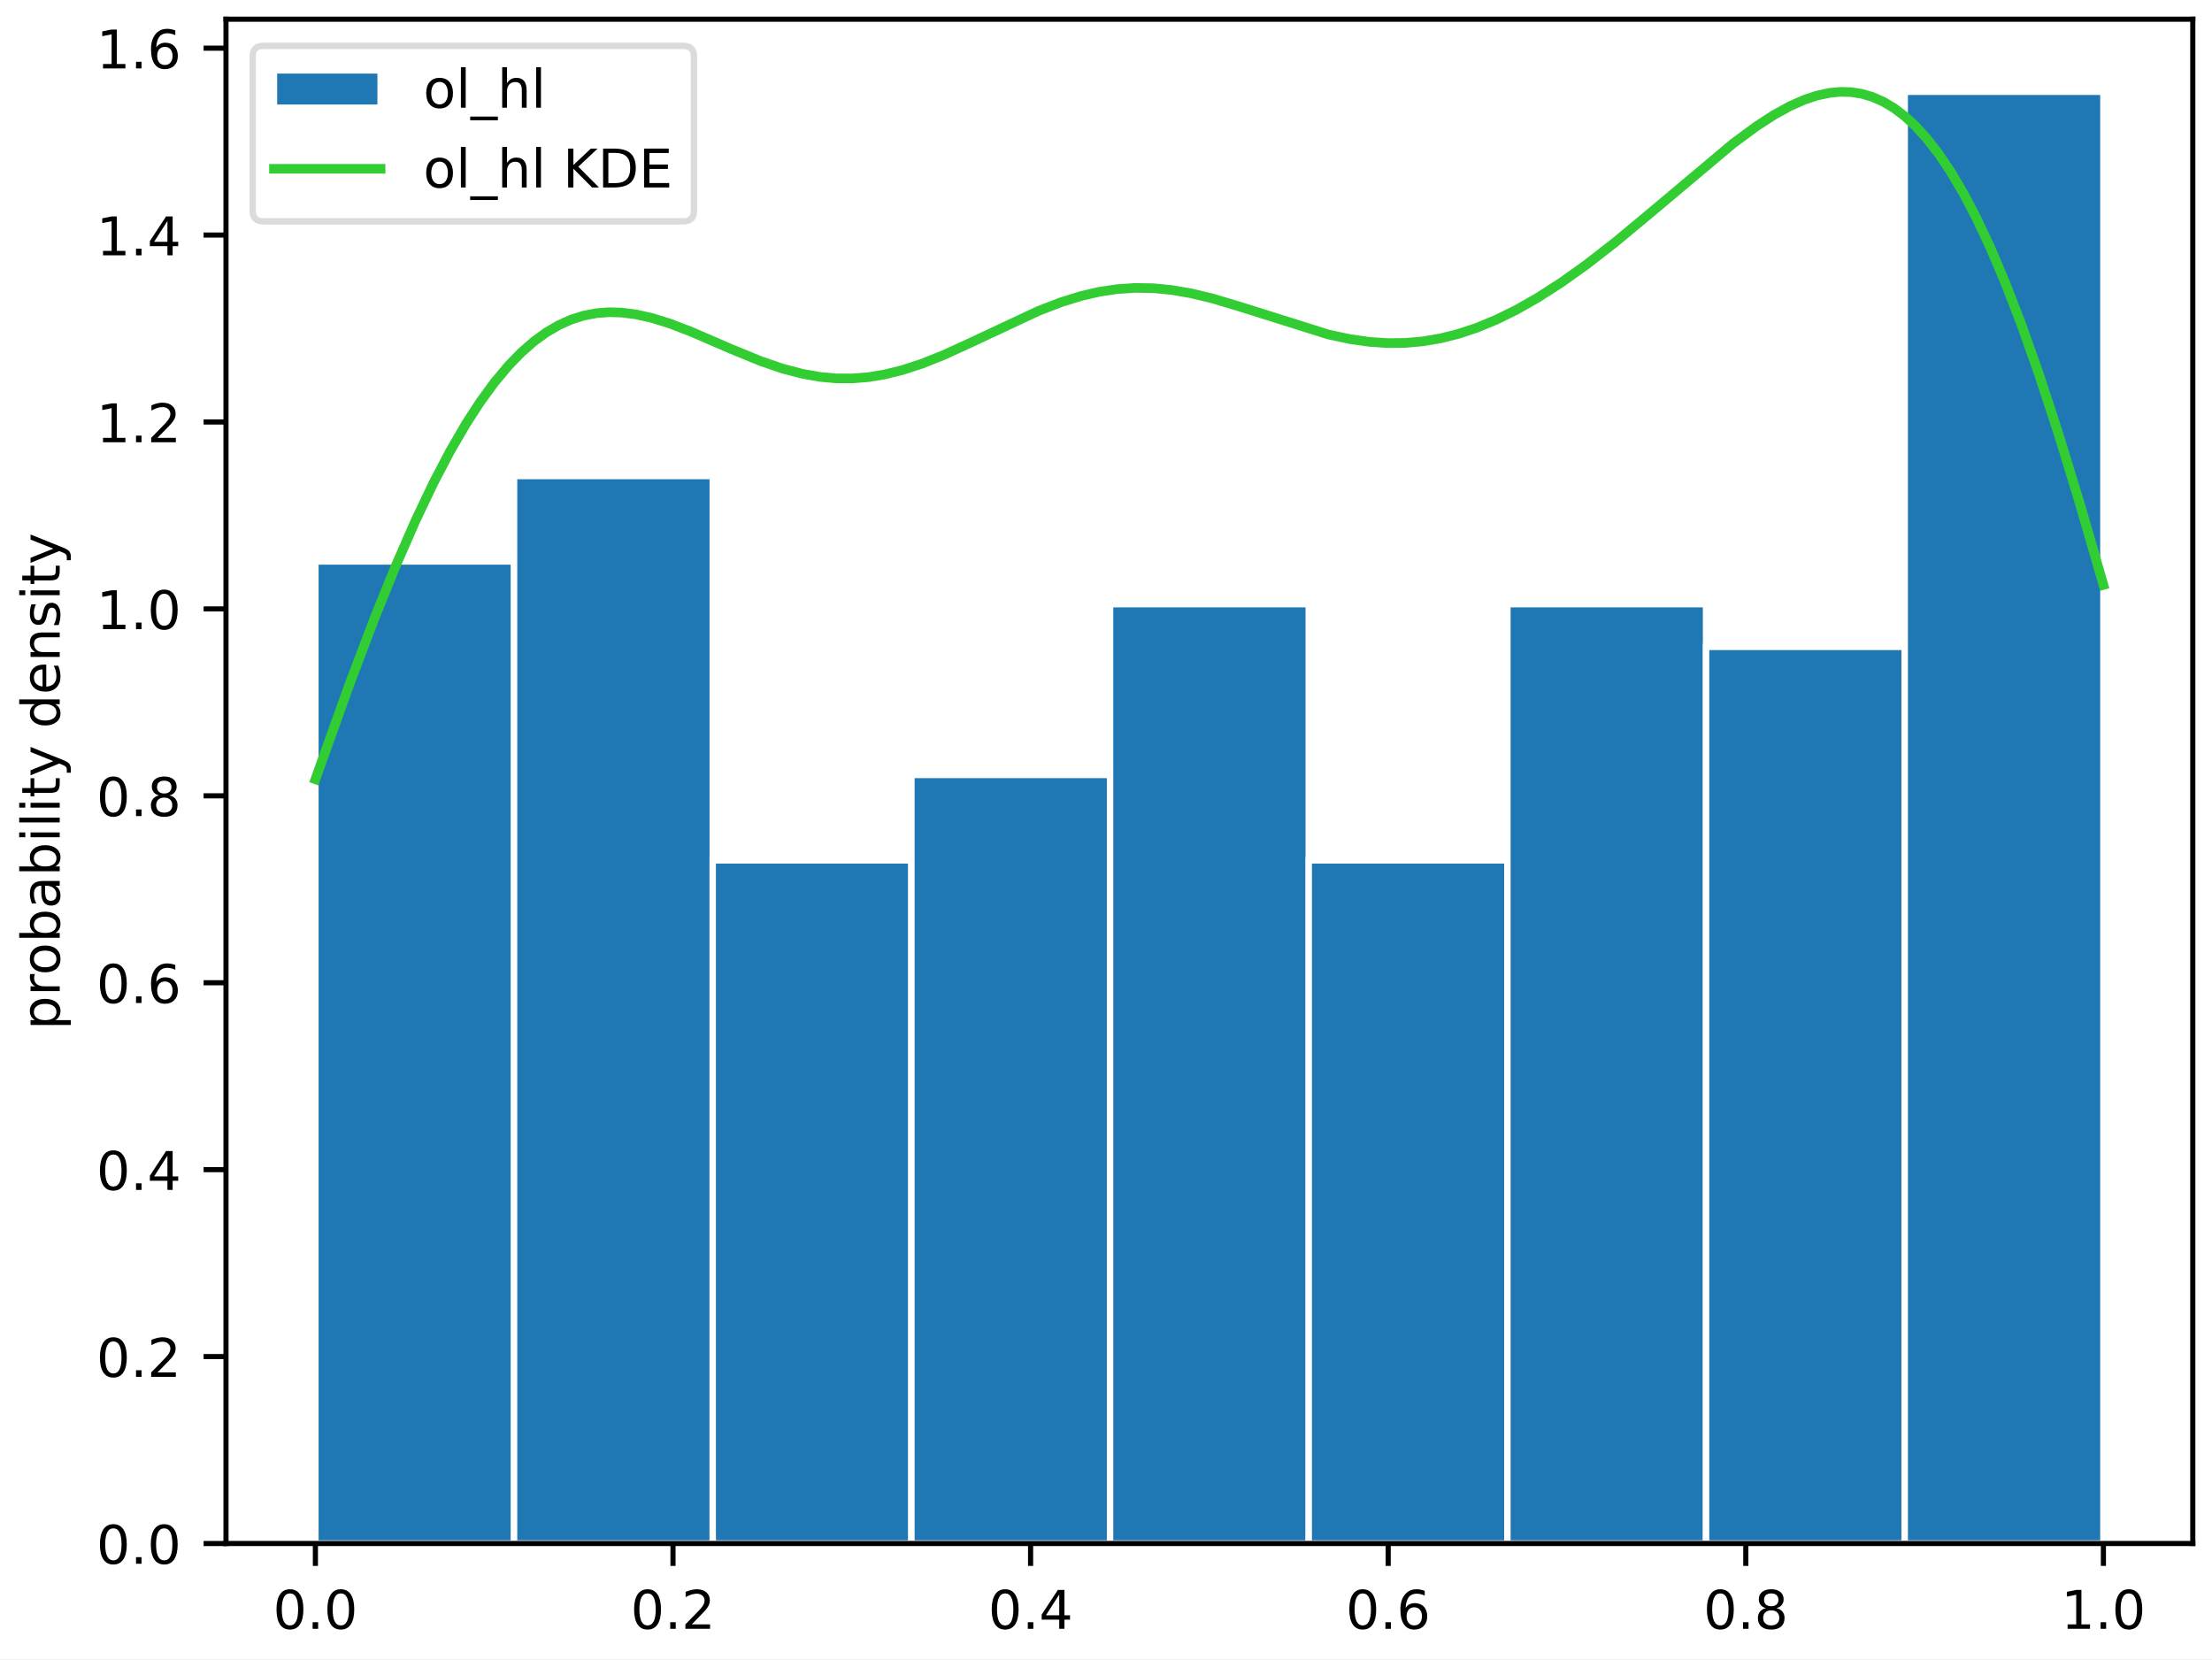
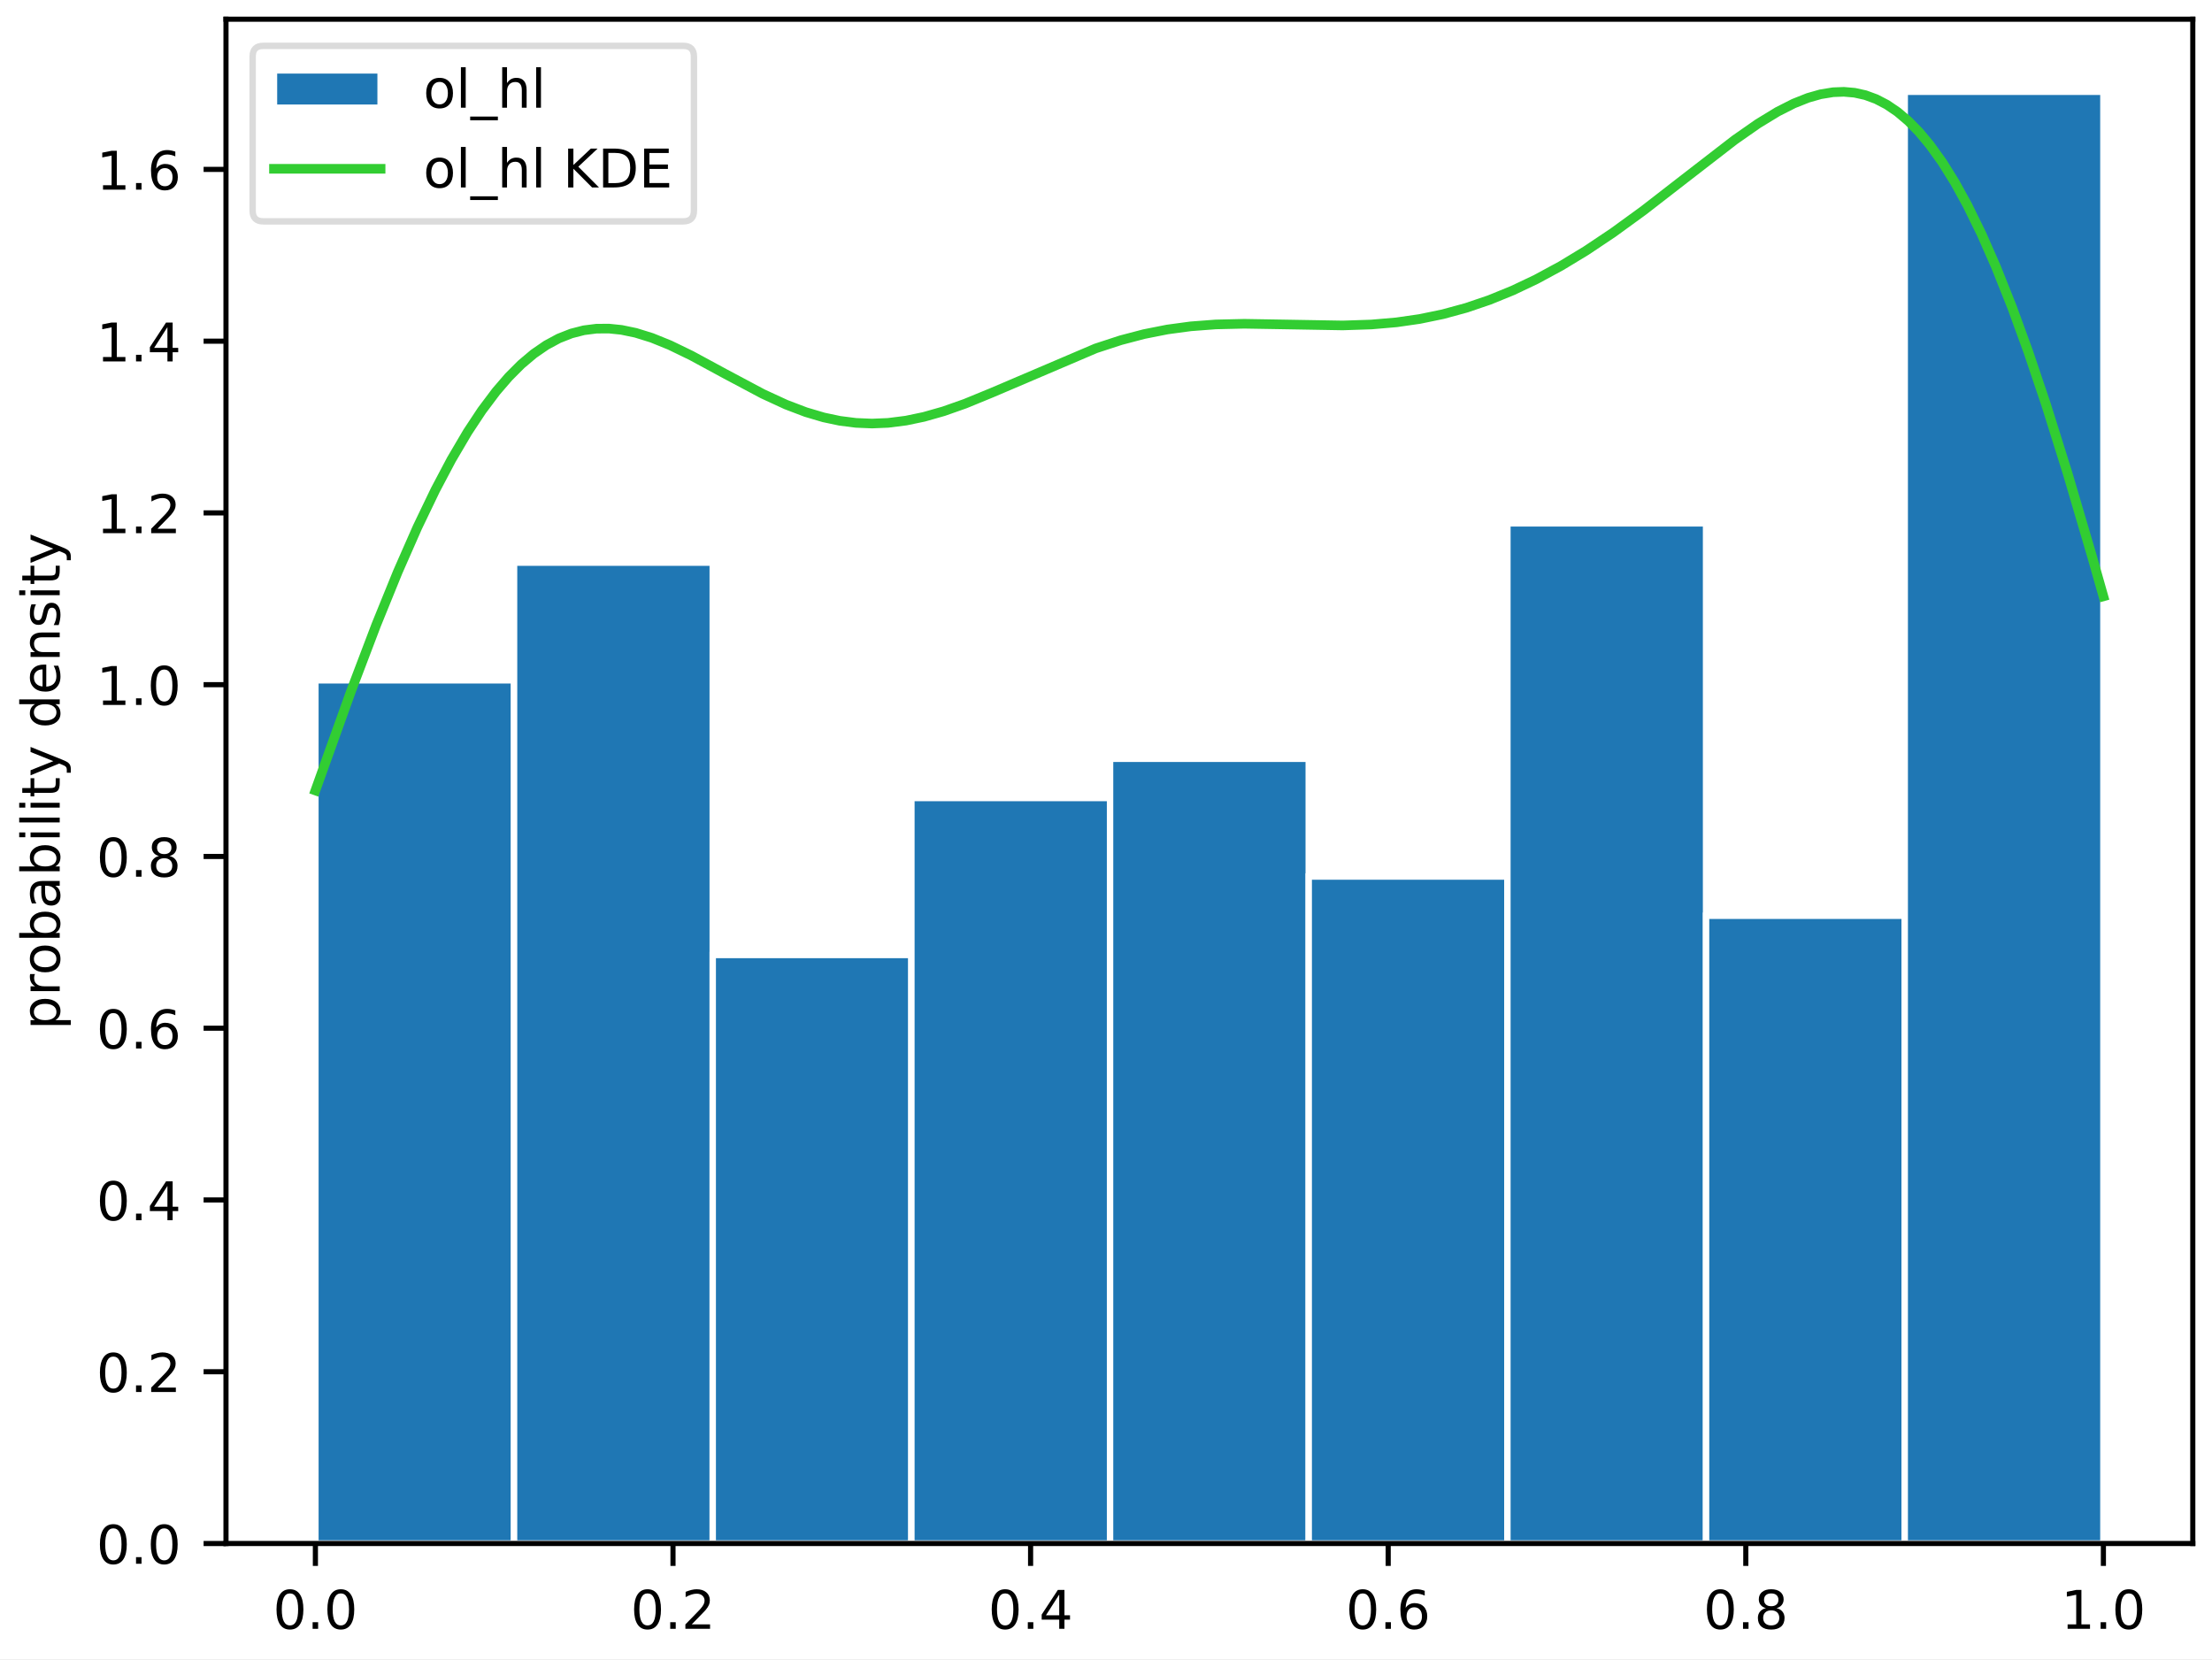
<svg xmlns="http://www.w3.org/2000/svg" xmlns:xlink="http://www.w3.org/1999/xlink" width="345.6pt" height="259.2pt" viewBox="0 0 345.6 259.2" version="1.1">
  <defs>
    <style type="text/css">*{stroke-linejoin: round; stroke-linecap: butt}</style>
  </defs>
  <g id="figure_1">
    <g id="patch_1">
      <path d="M 0 259.2  L 345.6 259.2  L 345.6 0  L 0 0  z " style="fill: #ffffff" />
    </g>
    <g id="axes_1">
      <g id="patch_2">
        <path d="M 35.309 241.138  L 342.6 241.138  L 342.6 3  L 35.309 3  z " style="fill: #ffffff" />
      </g>
      <g id="patch_3">
-         <path d="M 49.277 241.138  L 80.317 241.138  L 80.317 87.716  L 49.277 87.716  z " clip-path="url(#p525d670d21)" style="fill: #1f77b4; stroke: #ffffff; stroke-linejoin: miter" />
+         <path d="M 49.277 241.138  L 80.317 241.138  L 80.317 106.285  L 49.277 106.285  z " clip-path="url(#p7a771f03e6)" style="fill: #1f77b4; stroke: #ffffff; stroke-linejoin: miter" />
      </g>
      <g id="patch_4">
-         <path d="M 80.317 241.138  L 111.356 241.138  L 111.356 74.375  L 80.317 74.375  z " clip-path="url(#p525d670d21)" style="fill: #1f77b4; stroke: #ffffff; stroke-linejoin: miter" />
+         <path d="M 80.317 241.138  L 111.356 241.138  L 111.356 87.896  L 80.317 87.896  z " clip-path="url(#p7a771f03e6)" style="fill: #1f77b4; stroke: #ffffff; stroke-linejoin: miter" />
      </g>
      <g id="patch_5">
-         <path d="M 111.356 241.138  L 142.395 241.138  L 142.395 134.41  L 111.356 134.41  z " clip-path="url(#p525d670d21)" style="fill: #1f77b4; stroke: #ffffff; stroke-linejoin: miter" />
+         <path d="M 111.356 241.138  L 142.395 241.138  L 142.395 149.193  L 111.356 149.193  z " clip-path="url(#p7a771f03e6)" style="fill: #1f77b4; stroke: #ffffff; stroke-linejoin: miter" />
      </g>
      <g id="patch_6">
-         <path d="M 142.395 241.138  L 173.435 241.138  L 173.435 121.068  L 142.395 121.068  z " clip-path="url(#p525d670d21)" style="fill: #1f77b4; stroke: #ffffff; stroke-linejoin: miter" />
+         <path d="M 142.395 241.138  L 173.435 241.138  L 173.435 124.674  L 142.395 124.674  z " clip-path="url(#p7a771f03e6)" style="fill: #1f77b4; stroke: #ffffff; stroke-linejoin: miter" />
      </g>
      <g id="patch_7">
-         <path d="M 173.435 241.138  L 204.474 241.138  L 204.474 94.386  L 173.435 94.386  z " clip-path="url(#p525d670d21)" style="fill: #1f77b4; stroke: #ffffff; stroke-linejoin: miter" />
+         <path d="M 173.435 241.138  L 204.474 241.138  L 204.474 118.545  L 173.435 118.545  z " clip-path="url(#p7a771f03e6)" style="fill: #1f77b4; stroke: #ffffff; stroke-linejoin: miter" />
      </g>
      <g id="patch_8">
-         <path d="M 204.474 241.138  L 235.514 241.138  L 235.514 134.41  L 204.474 134.41  z " clip-path="url(#p525d670d21)" style="fill: #1f77b4; stroke: #ffffff; stroke-linejoin: miter" />
+         <path d="M 204.474 241.138  L 235.514 241.138  L 235.514 136.934  L 204.474 136.934  z " clip-path="url(#p7a771f03e6)" style="fill: #1f77b4; stroke: #ffffff; stroke-linejoin: miter" />
      </g>
      <g id="patch_9">
-         <path d="M 235.514 241.138  L 266.553 241.138  L 266.553 94.386  L 235.514 94.386  z " clip-path="url(#p525d670d21)" style="fill: #1f77b4; stroke: #ffffff; stroke-linejoin: miter" />
+         <path d="M 235.514 241.138  L 266.553 241.138  L 266.553 81.766  L 235.514 81.766  z " clip-path="url(#p7a771f03e6)" style="fill: #1f77b4; stroke: #ffffff; stroke-linejoin: miter" />
      </g>
      <g id="patch_10">
-         <path d="M 266.553 241.138  L 297.593 241.138  L 297.593 101.057  L 266.553 101.057  z " clip-path="url(#p525d670d21)" style="fill: #1f77b4; stroke: #ffffff; stroke-linejoin: miter" />
+         <path d="M 266.553 241.138  L 297.593 241.138  L 297.593 143.063  L 266.553 143.063  z " clip-path="url(#p7a771f03e6)" style="fill: #1f77b4; stroke: #ffffff; stroke-linejoin: miter" />
      </g>
      <g id="patch_11">
-         <path d="M 297.593 241.138  L 328.632 241.138  L 328.632 14.34  L 297.593 14.34  z " clip-path="url(#p525d670d21)" style="fill: #1f77b4; stroke: #ffffff; stroke-linejoin: miter" />
+         <path d="M 297.593 241.138  L 328.632 241.138  L 328.632 14.34  L 297.593 14.34  z " clip-path="url(#p7a771f03e6)" style="fill: #1f77b4; stroke: #ffffff; stroke-linejoin: miter" />
      </g>
      <g id="matplotlib.axis_1">
        <g id="xtick_1">
          <g id="line2d_1">
            <defs>
-               <path id="m1947ffc6d9" d="M 0 0  L 0 3.5  " style="stroke: #000000; stroke-width: 0.8" />
-             </defs>
-             <g>
-               <use xlink:href="#m1947ffc6d9" x="49.277" y="241.138" style="stroke: #000000; stroke-width: 0.8" />
+               <path id="mf8a4cd1755" d="M 0 0  L 0 3.5  " style="stroke: #000000; stroke-width: 0.8" />
+             </defs>
+             <g>
+               <use xlink:href="#mf8a4cd1755" x="49.277" y="241.138" style="stroke: #000000; stroke-width: 0.8" />
            </g>
          </g>
          <g id="text_1">
            <g transform="translate(42.65351 254.4674) scale(0.0833 -0.0833)">
              <defs>
                <path id="DejaVuSans-30" d="M 2034 4250  Q 1547 4250 1301 3770  Q 1056 3291 1056 2328  Q 1056 1369 1301 889  Q 1547 409 2034 409  Q 2525 409 2770 889  Q 3016 1369 3016 2328  Q 3016 3291 2770 3770  Q 2525 4250 2034 4250  z M 2034 4750  Q 2819 4750 3233 4129  Q 3647 3509 3647 2328  Q 3647 1150 3233 529  Q 2819 -91 2034 -91  Q 1250 -91 836 529  Q 422 1150 422 2328  Q 422 3509 836 4129  Q 1250 4750 2034 4750  z " transform="scale(0.015625)" />
                <path id="DejaVuSans-2e" d="M 684 794  L 1344 794  L 1344 0  L 684 0  L 684 794  z " transform="scale(0.015625)" />
              </defs>
              <use xlink:href="#DejaVuSans-30" />
              <use xlink:href="#DejaVuSans-2e" x="63.623" />
              <use xlink:href="#DejaVuSans-30" x="95.41" />
            </g>
          </g>
        </g>
        <g id="xtick_2">
          <g id="line2d_2">
            <g>
-               <use xlink:href="#m1947ffc6d9" x="105.148" y="241.138" style="stroke: #000000; stroke-width: 0.8" />
+               <use xlink:href="#mf8a4cd1755" x="105.148" y="241.138" style="stroke: #000000; stroke-width: 0.8" />
            </g>
          </g>
          <g id="text_2">
            <g transform="translate(98.52448 254.4674) scale(0.0833 -0.0833)">
              <defs>
                <path id="DejaVuSans-32" d="M 1228 531  L 3431 531  L 3431 0  L 469 0  L 469 531  Q 828 903 1448 1529  Q 2069 2156 2228 2338  Q 2531 2678 2651 2914  Q 2772 3150 2772 3378  Q 2772 3750 2511 3984  Q 2250 4219 1831 4219  Q 1534 4219 1204 4116  Q 875 4013 500 3803  L 500 4441  Q 881 4594 1212 4672  Q 1544 4750 1819 4750  Q 2544 4750 2975 4387  Q 3406 4025 3406 3419  Q 3406 3131 3298 2873  Q 3191 2616 2906 2266  Q 2828 2175 2409 1742  Q 1991 1309 1228 531  z " transform="scale(0.015625)" />
              </defs>
              <use xlink:href="#DejaVuSans-30" />
              <use xlink:href="#DejaVuSans-2e" x="63.623" />
              <use xlink:href="#DejaVuSans-32" x="95.41" />
            </g>
          </g>
        </g>
        <g id="xtick_3">
          <g id="line2d_3">
            <g>
-               <use xlink:href="#m1947ffc6d9" x="161.019" y="241.138" style="stroke: #000000; stroke-width: 0.8" />
+               <use xlink:href="#mf8a4cd1755" x="161.019" y="241.138" style="stroke: #000000; stroke-width: 0.8" />
            </g>
          </g>
          <g id="text_3">
            <g transform="translate(154.3955 254.4674) scale(0.0833 -0.0833)">
              <defs>
                <path id="DejaVuSans-34" d="M 2419 4116  L 825 1625  L 2419 1625  L 2419 4116  z M 2253 4666  L 3047 4666  L 3047 1625  L 3713 1625  L 3713 1100  L 3047 1100  L 3047 0  L 2419 0  L 2419 1100  L 313 1100  L 313 1709  L 2253 4666  z " transform="scale(0.015625)" />
              </defs>
              <use xlink:href="#DejaVuSans-30" />
              <use xlink:href="#DejaVuSans-2e" x="63.623" />
              <use xlink:href="#DejaVuSans-34" x="95.41" />
            </g>
          </g>
        </g>
        <g id="xtick_4">
          <g id="line2d_4">
            <g>
-               <use xlink:href="#m1947ffc6d9" x="216.89" y="241.138" style="stroke: #000000; stroke-width: 0.8" />
+               <use xlink:href="#mf8a4cd1755" x="216.89" y="241.138" style="stroke: #000000; stroke-width: 0.8" />
            </g>
          </g>
          <g id="text_4">
            <g transform="translate(210.2664 254.4674) scale(0.0833 -0.0833)">
              <defs>
                <path id="DejaVuSans-36" d="M 2113 2584  Q 1688 2584 1439 2293  Q 1191 2003 1191 1497  Q 1191 994 1439 701  Q 1688 409 2113 409  Q 2538 409 2786 701  Q 3034 994 3034 1497  Q 3034 2003 2786 2293  Q 2538 2584 2113 2584  z M 3366 4563  L 3366 3988  Q 3128 4100 2886 4159  Q 2644 4219 2406 4219  Q 1781 4219 1451 3797  Q 1122 3375 1075 2522  Q 1259 2794 1537 2939  Q 1816 3084 2150 3084  Q 2853 3084 3261 2657  Q 3669 2231 3669 1497  Q 3669 778 3244 343  Q 2819 -91 2113 -91  Q 1303 -91 875 529  Q 447 1150 447 2328  Q 447 3434 972 4092  Q 1497 4750 2381 4750  Q 2619 4750 2861 4703  Q 3103 4656 3366 4563  z " transform="scale(0.015625)" />
              </defs>
              <use xlink:href="#DejaVuSans-30" />
              <use xlink:href="#DejaVuSans-2e" x="63.623" />
              <use xlink:href="#DejaVuSans-36" x="95.41" />
            </g>
          </g>
        </g>
        <g id="xtick_5">
          <g id="line2d_5">
            <g>
-               <use xlink:href="#m1947ffc6d9" x="272.761" y="241.138" style="stroke: #000000; stroke-width: 0.8" />
+               <use xlink:href="#mf8a4cd1755" x="272.761" y="241.138" style="stroke: #000000; stroke-width: 0.8" />
            </g>
          </g>
          <g id="text_5">
            <g transform="translate(266.1374 254.4674) scale(0.0833 -0.0833)">
              <defs>
                <path id="DejaVuSans-38" d="M 2034 2216  Q 1584 2216 1326 1975  Q 1069 1734 1069 1313  Q 1069 891 1326 650  Q 1584 409 2034 409  Q 2484 409 2743 651  Q 3003 894 3003 1313  Q 3003 1734 2745 1975  Q 2488 2216 2034 2216  z M 1403 2484  Q 997 2584 770 2862  Q 544 3141 544 3541  Q 544 4100 942 4425  Q 1341 4750 2034 4750  Q 2731 4750 3128 4425  Q 3525 4100 3525 3541  Q 3525 3141 3298 2862  Q 3072 2584 2669 2484  Q 3125 2378 3379 2068  Q 3634 1759 3634 1313  Q 3634 634 3220 271  Q 2806 -91 2034 -91  Q 1263 -91 848 271  Q 434 634 434 1313  Q 434 1759 690 2068  Q 947 2378 1403 2484  z M 1172 3481  Q 1172 3119 1398 2916  Q 1625 2713 2034 2713  Q 2441 2713 2670 2916  Q 2900 3119 2900 3481  Q 2900 3844 2670 4047  Q 2441 4250 2034 4250  Q 1625 4250 1398 4047  Q 1172 3844 1172 3481  z " transform="scale(0.015625)" />
              </defs>
              <use xlink:href="#DejaVuSans-30" />
              <use xlink:href="#DejaVuSans-2e" x="63.623" />
              <use xlink:href="#DejaVuSans-38" x="95.41" />
            </g>
          </g>
        </g>
        <g id="xtick_6">
          <g id="line2d_6">
            <g>
-               <use xlink:href="#m1947ffc6d9" x="328.632" y="241.138" style="stroke: #000000; stroke-width: 0.8" />
+               <use xlink:href="#mf8a4cd1755" x="328.632" y="241.138" style="stroke: #000000; stroke-width: 0.8" />
            </g>
          </g>
          <g id="text_6">
            <g transform="translate(322.0084 254.4674) scale(0.0833 -0.0833)">
              <defs>
                <path id="DejaVuSans-31" d="M 794 531  L 1825 531  L 1825 4091  L 703 3866  L 703 4441  L 1819 4666  L 2450 4666  L 2450 531  L 3481 531  L 3481 0  L 794 0  L 794 531  z " transform="scale(0.015625)" />
              </defs>
              <use xlink:href="#DejaVuSans-31" />
              <use xlink:href="#DejaVuSans-2e" x="63.623" />
              <use xlink:href="#DejaVuSans-30" x="95.41" />
            </g>
          </g>
        </g>
      </g>
      <g id="matplotlib.axis_2">
        <g id="ytick_1">
          <g id="line2d_7">
            <defs>
-               <path id="m823da0d5dc" d="M 0 0  L -3.5 0  " style="stroke: #000000; stroke-width: 0.8" />
-             </defs>
-             <g>
-               <use xlink:href="#m823da0d5dc" x="35.309" y="241.138" style="stroke: #000000; stroke-width: 0.8" />
+               <path id="ma702f4be5a" d="M 0 0  L -3.5 0  " style="stroke: #000000; stroke-width: 0.8" />
+             </defs>
+             <g>
+               <use xlink:href="#ma702f4be5a" x="35.309" y="241.138" style="stroke: #000000; stroke-width: 0.8" />
            </g>
          </g>
          <g id="text_7">
            <g transform="translate(15.06212 244.3026) scale(0.0833 -0.0833)">
              <use xlink:href="#DejaVuSans-30" />
              <use xlink:href="#DejaVuSans-2e" x="63.623" />
              <use xlink:href="#DejaVuSans-30" x="95.41" />
            </g>
          </g>
        </g>
        <g id="ytick_2">
          <g id="line2d_8">
            <g>
-               <use xlink:href="#m823da0d5dc" x="35.309" y="211.936" style="stroke: #000000; stroke-width: 0.8" />
+               <use xlink:href="#ma702f4be5a" x="35.309" y="214.304" style="stroke: #000000; stroke-width: 0.8" />
            </g>
          </g>
          <g id="text_8">
-             <g transform="translate(15.06212 215.1006) scale(0.0833 -0.0833)">
+             <g transform="translate(15.06212 217.4683) scale(0.0833 -0.0833)">
              <use xlink:href="#DejaVuSans-30" />
              <use xlink:href="#DejaVuSans-2e" x="63.623" />
              <use xlink:href="#DejaVuSans-32" x="95.41" />
            </g>
          </g>
        </g>
        <g id="ytick_3">
          <g id="line2d_9">
            <g>
-               <use xlink:href="#m823da0d5dc" x="35.309" y="182.734" style="stroke: #000000; stroke-width: 0.8" />
+               <use xlink:href="#ma702f4be5a" x="35.309" y="187.469" style="stroke: #000000; stroke-width: 0.8" />
            </g>
          </g>
          <g id="text_9">
-             <g transform="translate(15.06212 185.8985) scale(0.0833 -0.0833)">
+             <g transform="translate(15.06212 190.634) scale(0.0833 -0.0833)">
              <use xlink:href="#DejaVuSans-30" />
              <use xlink:href="#DejaVuSans-2e" x="63.623" />
              <use xlink:href="#DejaVuSans-34" x="95.41" />
            </g>
          </g>
        </g>
        <g id="ytick_4">
          <g id="line2d_10">
            <g>
-               <use xlink:href="#m823da0d5dc" x="35.309" y="153.532" style="stroke: #000000; stroke-width: 0.8" />
+               <use xlink:href="#ma702f4be5a" x="35.309" y="160.635" style="stroke: #000000; stroke-width: 0.8" />
            </g>
          </g>
          <g id="text_10">
-             <g transform="translate(15.06212 156.6964) scale(0.0833 -0.0833)">
+             <g transform="translate(15.06212 163.7996) scale(0.0833 -0.0833)">
              <use xlink:href="#DejaVuSans-30" />
              <use xlink:href="#DejaVuSans-2e" x="63.623" />
              <use xlink:href="#DejaVuSans-36" x="95.41" />
            </g>
          </g>
        </g>
        <g id="ytick_5">
          <g id="line2d_11">
            <g>
-               <use xlink:href="#m823da0d5dc" x="35.309" y="124.33" style="stroke: #000000; stroke-width: 0.8" />
+               <use xlink:href="#ma702f4be5a" x="35.309" y="133.801" style="stroke: #000000; stroke-width: 0.8" />
            </g>
          </g>
          <g id="text_11">
-             <g transform="translate(15.06212 127.4944) scale(0.0833 -0.0833)">
+             <g transform="translate(15.06212 136.9653) scale(0.0833 -0.0833)">
              <use xlink:href="#DejaVuSans-30" />
              <use xlink:href="#DejaVuSans-2e" x="63.623" />
              <use xlink:href="#DejaVuSans-38" x="95.41" />
            </g>
          </g>
        </g>
        <g id="ytick_6">
          <g id="line2d_12">
            <g>
-               <use xlink:href="#m823da0d5dc" x="35.309" y="95.128" style="stroke: #000000; stroke-width: 0.8" />
+               <use xlink:href="#ma702f4be5a" x="35.309" y="106.966" style="stroke: #000000; stroke-width: 0.8" />
            </g>
          </g>
          <g id="text_12">
-             <g transform="translate(15.06212 98.29231) scale(0.0833 -0.0833)">
+             <g transform="translate(15.06212 110.131) scale(0.0833 -0.0833)">
              <use xlink:href="#DejaVuSans-31" />
              <use xlink:href="#DejaVuSans-2e" x="63.623" />
              <use xlink:href="#DejaVuSans-30" x="95.41" />
            </g>
          </g>
        </g>
        <g id="ytick_7">
          <g id="line2d_13">
            <g>
-               <use xlink:href="#m823da0d5dc" x="35.309" y="65.925" style="stroke: #000000; stroke-width: 0.8" />
+               <use xlink:href="#ma702f4be5a" x="35.309" y="80.132" style="stroke: #000000; stroke-width: 0.8" />
            </g>
          </g>
          <g id="text_13">
-             <g transform="translate(15.06212 69.09025) scale(0.0833 -0.0833)">
+             <g transform="translate(15.06212 83.29666) scale(0.0833 -0.0833)">
              <use xlink:href="#DejaVuSans-31" />
              <use xlink:href="#DejaVuSans-2e" x="63.623" />
              <use xlink:href="#DejaVuSans-32" x="95.41" />
            </g>
          </g>
        </g>
        <g id="ytick_8">
          <g id="line2d_14">
            <g>
-               <use xlink:href="#m823da0d5dc" x="35.309" y="36.723" style="stroke: #000000; stroke-width: 0.8" />
+               <use xlink:href="#ma702f4be5a" x="35.309" y="53.298" style="stroke: #000000; stroke-width: 0.8" />
            </g>
          </g>
          <g id="text_14">
-             <g transform="translate(15.06212 39.88819) scale(0.0833 -0.0833)">
+             <g transform="translate(15.06212 56.46233) scale(0.0833 -0.0833)">
              <use xlink:href="#DejaVuSans-31" />
              <use xlink:href="#DejaVuSans-2e" x="63.623" />
              <use xlink:href="#DejaVuSans-34" x="95.41" />
            </g>
          </g>
        </g>
        <g id="ytick_9">
          <g id="line2d_15">
            <g>
-               <use xlink:href="#m823da0d5dc" x="35.309" y="7.521" style="stroke: #000000; stroke-width: 0.8" />
+               <use xlink:href="#ma702f4be5a" x="35.309" y="26.463" style="stroke: #000000; stroke-width: 0.8" />
            </g>
          </g>
          <g id="text_15">
-             <g transform="translate(15.06212 10.68612) scale(0.0833 -0.0833)">
+             <g transform="translate(15.06212 29.628) scale(0.0833 -0.0833)">
              <use xlink:href="#DejaVuSans-31" />
              <use xlink:href="#DejaVuSans-2e" x="63.623" />
              <use xlink:href="#DejaVuSans-36" x="95.41" />
            </g>
          </g>
        </g>
        <g id="text_16">
          <g transform="translate(9.329738 160.8849) rotate(-90) scale(0.0833 -0.0833)">
            <defs>
              <path id="DejaVuSans-70" d="M 1159 525  L 1159 -1331  L 581 -1331  L 581 3500  L 1159 3500  L 1159 2969  Q 1341 3281 1617 3432  Q 1894 3584 2278 3584  Q 2916 3584 3314 3078  Q 3713 2572 3713 1747  Q 3713 922 3314 415  Q 2916 -91 2278 -91  Q 1894 -91 1617 61  Q 1341 213 1159 525  z M 3116 1747  Q 3116 2381 2855 2742  Q 2594 3103 2138 3103  Q 1681 3103 1420 2742  Q 1159 2381 1159 1747  Q 1159 1113 1420 752  Q 1681 391 2138 391  Q 2594 391 2855 752  Q 3116 1113 3116 1747  z " transform="scale(0.015625)" />
              <path id="DejaVuSans-72" d="M 2631 2963  Q 2534 3019 2420 3045  Q 2306 3072 2169 3072  Q 1681 3072 1420 2755  Q 1159 2438 1159 1844  L 1159 0  L 581 0  L 581 3500  L 1159 3500  L 1159 2956  Q 1341 3275 1631 3429  Q 1922 3584 2338 3584  Q 2397 3584 2469 3576  Q 2541 3569 2628 3553  L 2631 2963  z " transform="scale(0.015625)" />
              <path id="DejaVuSans-6f" d="M 1959 3097  Q 1497 3097 1228 2736  Q 959 2375 959 1747  Q 959 1119 1226 758  Q 1494 397 1959 397  Q 2419 397 2687 759  Q 2956 1122 2956 1747  Q 2956 2369 2687 2733  Q 2419 3097 1959 3097  z M 1959 3584  Q 2709 3584 3137 3096  Q 3566 2609 3566 1747  Q 3566 888 3137 398  Q 2709 -91 1959 -91  Q 1206 -91 779 398  Q 353 888 353 1747  Q 353 2609 779 3096  Q 1206 3584 1959 3584  z " transform="scale(0.015625)" />
              <path id="DejaVuSans-62" d="M 3116 1747  Q 3116 2381 2855 2742  Q 2594 3103 2138 3103  Q 1681 3103 1420 2742  Q 1159 2381 1159 1747  Q 1159 1113 1420 752  Q 1681 391 2138 391  Q 2594 391 2855 752  Q 3116 1113 3116 1747  z M 1159 2969  Q 1341 3281 1617 3432  Q 1894 3584 2278 3584  Q 2916 3584 3314 3078  Q 3713 2572 3713 1747  Q 3713 922 3314 415  Q 2916 -91 2278 -91  Q 1894 -91 1617 61  Q 1341 213 1159 525  L 1159 0  L 581 0  L 581 4863  L 1159 4863  L 1159 2969  z " transform="scale(0.015625)" />
              <path id="DejaVuSans-61" d="M 2194 1759  Q 1497 1759 1228 1600  Q 959 1441 959 1056  Q 959 750 1161 570  Q 1363 391 1709 391  Q 2188 391 2477 730  Q 2766 1069 2766 1631  L 2766 1759  L 2194 1759  z M 3341 1997  L 3341 0  L 2766 0  L 2766 531  Q 2569 213 2275 61  Q 1981 -91 1556 -91  Q 1019 -91 701 211  Q 384 513 384 1019  Q 384 1609 779 1909  Q 1175 2209 1959 2209  L 2766 2209  L 2766 2266  Q 2766 2663 2505 2880  Q 2244 3097 1772 3097  Q 1472 3097 1187 3025  Q 903 2953 641 2809  L 641 3341  Q 956 3463 1253 3523  Q 1550 3584 1831 3584  Q 2591 3584 2966 3190  Q 3341 2797 3341 1997  z " transform="scale(0.015625)" />
              <path id="DejaVuSans-69" d="M 603 3500  L 1178 3500  L 1178 0  L 603 0  L 603 3500  z M 603 4863  L 1178 4863  L 1178 4134  L 603 4134  L 603 4863  z " transform="scale(0.015625)" />
              <path id="DejaVuSans-6c" d="M 603 4863  L 1178 4863  L 1178 0  L 603 0  L 603 4863  z " transform="scale(0.015625)" />
              <path id="DejaVuSans-74" d="M 1172 4494  L 1172 3500  L 2356 3500  L 2356 3053  L 1172 3053  L 1172 1153  Q 1172 725 1289 603  Q 1406 481 1766 481  L 2356 481  L 2356 0  L 1766 0  Q 1100 0 847 248  Q 594 497 594 1153  L 594 3053  L 172 3053  L 172 3500  L 594 3500  L 594 4494  L 1172 4494  z " transform="scale(0.015625)" />
              <path id="DejaVuSans-79" d="M 2059 -325  Q 1816 -950 1584 -1140  Q 1353 -1331 966 -1331  L 506 -1331  L 506 -850  L 844 -850  Q 1081 -850 1212 -737  Q 1344 -625 1503 -206  L 1606 56  L 191 3500  L 800 3500  L 1894 763  L 2988 3500  L 3597 3500  L 2059 -325  z " transform="scale(0.015625)" />
              <path id="DejaVuSans-20" transform="scale(0.015625)" />
              <path id="DejaVuSans-64" d="M 2906 2969  L 2906 4863  L 3481 4863  L 3481 0  L 2906 0  L 2906 525  Q 2725 213 2448 61  Q 2172 -91 1784 -91  Q 1150 -91 751 415  Q 353 922 353 1747  Q 353 2572 751 3078  Q 1150 3584 1784 3584  Q 2172 3584 2448 3432  Q 2725 3281 2906 2969  z M 947 1747  Q 947 1113 1208 752  Q 1469 391 1925 391  Q 2381 391 2643 752  Q 2906 1113 2906 1747  Q 2906 2381 2643 2742  Q 2381 3103 1925 3103  Q 1469 3103 1208 2742  Q 947 2381 947 1747  z " transform="scale(0.015625)" />
              <path id="DejaVuSans-65" d="M 3597 1894  L 3597 1613  L 953 1613  Q 991 1019 1311 708  Q 1631 397 2203 397  Q 2534 397 2845 478  Q 3156 559 3463 722  L 3463 178  Q 3153 47 2828 -22  Q 2503 -91 2169 -91  Q 1331 -91 842 396  Q 353 884 353 1716  Q 353 2575 817 3079  Q 1281 3584 2069 3584  Q 2775 3584 3186 3129  Q 3597 2675 3597 1894  z M 3022 2063  Q 3016 2534 2758 2815  Q 2500 3097 2075 3097  Q 1594 3097 1305 2825  Q 1016 2553 972 2059  L 3022 2063  z " transform="scale(0.015625)" />
              <path id="DejaVuSans-6e" d="M 3513 2113  L 3513 0  L 2938 0  L 2938 2094  Q 2938 2591 2744 2837  Q 2550 3084 2163 3084  Q 1697 3084 1428 2787  Q 1159 2491 1159 1978  L 1159 0  L 581 0  L 581 3500  L 1159 3500  L 1159 2956  Q 1366 3272 1645 3428  Q 1925 3584 2291 3584  Q 2894 3584 3203 3211  Q 3513 2838 3513 2113  z " transform="scale(0.015625)" />
              <path id="DejaVuSans-73" d="M 2834 3397  L 2834 2853  Q 2591 2978 2328 3040  Q 2066 3103 1784 3103  Q 1356 3103 1142 2972  Q 928 2841 928 2578  Q 928 2378 1081 2264  Q 1234 2150 1697 2047  L 1894 2003  Q 2506 1872 2764 1633  Q 3022 1394 3022 966  Q 3022 478 2636 193  Q 2250 -91 1575 -91  Q 1294 -91 989 -36  Q 684 19 347 128  L 347 722  Q 666 556 975 473  Q 1284 391 1588 391  Q 1994 391 2212 530  Q 2431 669 2431 922  Q 2431 1156 2273 1281  Q 2116 1406 1581 1522  L 1381 1569  Q 847 1681 609 1914  Q 372 2147 372 2553  Q 372 3047 722 3315  Q 1072 3584 1716 3584  Q 2034 3584 2315 3537  Q 2597 3491 2834 3397  z " transform="scale(0.015625)" />
            </defs>
            <use xlink:href="#DejaVuSans-70" />
            <use xlink:href="#DejaVuSans-72" x="63.477" />
            <use xlink:href="#DejaVuSans-6f" x="102.34" />
            <use xlink:href="#DejaVuSans-62" x="163.521" />
            <use xlink:href="#DejaVuSans-61" x="226.998" />
            <use xlink:href="#DejaVuSans-62" x="288.277" />
            <use xlink:href="#DejaVuSans-69" x="351.754" />
            <use xlink:href="#DejaVuSans-6c" x="379.537" />
            <use xlink:href="#DejaVuSans-69" x="407.32" />
            <use xlink:href="#DejaVuSans-74" x="435.104" />
            <use xlink:href="#DejaVuSans-79" x="474.312" />
            <use xlink:href="#DejaVuSans-20" x="533.492" />
            <use xlink:href="#DejaVuSans-64" x="565.279" />
            <use xlink:href="#DejaVuSans-65" x="628.756" />
            <use xlink:href="#DejaVuSans-6e" x="690.279" />
            <use xlink:href="#DejaVuSans-73" x="753.658" />
            <use xlink:href="#DejaVuSans-69" x="805.758" />
            <use xlink:href="#DejaVuSans-74" x="833.541" />
            <use xlink:href="#DejaVuSans-79" x="872.75" />
          </g>
        </g>
      </g>
      <g id="line2d_16">
-         <path d="M 49.277 121.745  L 54.59 106.928  L 58.505 96.606  L 61.861 88.328  L 64.937 81.299  L 67.733 75.434  L 70.25 70.622  L 72.766 66.278  L 75.004 62.823  L 77.241 59.759  L 79.478 57.09  L 81.435 55.077  L 83.393 53.361  L 85.35 51.936  L 87.307 50.792  L 89.265 49.92  L 91.222 49.304  L 93.18 48.929  L 95.137 48.777  L 97.095 48.83  L 99.332 49.112  L 101.848 49.674  L 104.645 50.543  L 108 51.829  L 114.152 54.489  L 118.906 56.437  L 122.262 57.584  L 125.338 58.392  L 128.134 58.884  L 130.651 59.111  L 133.168 59.122  L 135.684 58.918  L 138.201 58.504  L 140.997 57.815  L 144.073 56.809  L 147.429 55.47  L 151.903 53.42  L 162.249 48.574  L 165.885 47.179  L 168.961 46.23  L 171.757 45.586  L 174.553 45.166  L 177.35 44.98  L 180.146 45.024  L 182.942 45.289  L 186.018 45.81  L 189.374 46.611  L 193.569 47.86  L 207.55 52.259  L 210.906 52.976  L 213.982 53.413  L 216.778 53.601  L 219.575 53.574  L 222.371 53.321  L 225.167 52.839  L 227.964 52.129  L 230.76 51.196  L 233.836 49.922  L 236.912 48.407  L 240.268 46.498  L 243.903 44.161  L 247.818 41.372  L 252.292 37.899  L 257.884 33.253  L 270.748 22.441  L 274.383 19.757  L 277.179 17.946  L 279.696 16.564  L 281.933 15.576  L 283.89 14.927  L 285.848 14.508  L 287.526 14.349  L 289.204 14.392  L 290.881 14.653  L 292.559 15.147  L 294.237 15.886  L 295.915 16.884  L 297.593 18.152  L 299.27 19.699  L 300.948 21.534  L 302.906 24.048  L 304.863 26.967  L 306.821 30.296  L 308.778 34.032  L 311.015 38.793  L 313.252 44.061  L 315.769 50.565  L 318.565 58.456  L 321.641 67.856  L 324.997 78.833  L 328.632 91.376  L 328.632 91.376  " clip-path="url(#p525d670d21)" style="fill: none; stroke: #32cd32; stroke-width: 1.5; stroke-linecap: square" />
+         <path d="M 49.277 123.496  L 54.87 107.915  L 58.785 97.618  L 62.14 89.368  L 65.216 82.374  L 68.013 76.554  L 70.529 71.795  L 73.046 67.516  L 75.283 64.132  L 77.52 61.153  L 79.478 58.882  L 81.435 56.922  L 83.393 55.271  L 85.35 53.924  L 87.307 52.87  L 89.265 52.099  L 91.222 51.597  L 93.18 51.348  L 95.137 51.334  L 97.095 51.535  L 99.332 52  L 101.848 52.783  L 104.645 53.915  L 108 55.539  L 113.313 58.416  L 119.186 61.539  L 122.821 63.214  L 125.897 64.385  L 128.693 65.212  L 131.21 65.744  L 133.727 66.064  L 136.243 66.17  L 138.76 66.064  L 141.557 65.71  L 144.353 65.126  L 147.429 64.252  L 150.784 63.069  L 154.979 61.348  L 171.198 54.428  L 175.113 53.149  L 178.748 52.195  L 182.383 51.475  L 186.018 50.984  L 189.933 50.686  L 194.407 50.58  L 200.559 50.684  L 209.787 50.843  L 214.262 50.696  L 218.176 50.359  L 221.812 49.835  L 225.447 49.084  L 229.082 48.093  L 232.717 46.857  L 236.353 45.374  L 239.988 43.65  L 243.903 41.532  L 247.818 39.158  L 252.012 36.354  L 256.766 32.899  L 263.198 27.912  L 271.027 21.86  L 274.663 19.321  L 277.739 17.447  L 280.255 16.172  L 282.492 15.283  L 284.45 14.727  L 286.407 14.408  L 288.085 14.344  L 289.763 14.49  L 291.441 14.862  L 293.118 15.478  L 294.796 16.349  L 296.474 17.489  L 298.152 18.91  L 299.83 20.62  L 301.507 22.628  L 303.465 25.352  L 305.422 28.492  L 307.38 32.047  L 309.617 36.612  L 311.854 41.7  L 314.371 48.02  L 316.887 54.93  L 319.684 63.235  L 323.039 73.949  L 326.954 87.262  L 328.632 93.164  L 328.632 93.164  " clip-path="url(#p7a771f03e6)" style="fill: none; stroke: #32cd32; stroke-width: 1.5; stroke-linecap: square" />
      </g>
      <g id="patch_12">
        <path d="M 35.309 241.138  L 35.309 3  " style="fill: none; stroke: #000000; stroke-width: 0.8; stroke-linejoin: miter; stroke-linecap: square" />
      </g>
      <g id="patch_13">
        <path d="M 342.6 241.138  L 342.6 3  " style="fill: none; stroke: #000000; stroke-width: 0.8; stroke-linejoin: miter; stroke-linecap: square" />
      </g>
      <g id="patch_14">
        <path d="M 35.309 241.138  L 342.6 241.138  " style="fill: none; stroke: #000000; stroke-width: 0.8; stroke-linejoin: miter; stroke-linecap: square" />
      </g>
      <g id="patch_15">
        <path d="M 35.309 3  L 342.6 3  " style="fill: none; stroke: #000000; stroke-width: 0.8; stroke-linejoin: miter; stroke-linecap: square" />
      </g>
      <g id="legend_1">
        <g id="patch_16">
          <path d="M 41.14 34.581  L 106.753 34.581  Q 108.419 34.581 108.419 32.915  L 108.419 8.831  Q 108.419 7.165 106.753 7.165  L 41.14 7.165  Q 39.474 7.165 39.474 8.831  L 39.474 32.915  Q 39.474 34.581 41.14 34.581  z " style="fill: #ffffff; opacity: 0.7; stroke: #cccccc; stroke-linejoin: miter" />
        </g>
        <g id="patch_17">
          <path d="M 42.806 16.827  L 59.466 16.827  L 59.466 10.996  L 42.806 10.996  z " style="fill: #1f77b4; stroke: #ffffff; stroke-linejoin: miter" />
        </g>
        <g id="text_17">
          <g transform="translate(66.13042 16.82674) scale(0.0833 -0.0833)">
            <defs>
              <path id="DejaVuSans-5f" d="M 3263 -1063  L 3263 -1509  L -63 -1509  L -63 -1063  L 3263 -1063  z " transform="scale(0.015625)" />
              <path id="DejaVuSans-68" d="M 3513 2113  L 3513 0  L 2938 0  L 2938 2094  Q 2938 2591 2744 2837  Q 2550 3084 2163 3084  Q 1697 3084 1428 2787  Q 1159 2491 1159 1978  L 1159 0  L 581 0  L 581 4863  L 1159 4863  L 1159 2956  Q 1366 3272 1645 3428  Q 1925 3584 2291 3584  Q 2894 3584 3203 3211  Q 3513 2838 3513 2113  z " transform="scale(0.015625)" />
            </defs>
            <use xlink:href="#DejaVuSans-6f" />
            <use xlink:href="#DejaVuSans-6c" x="61.182" />
            <use xlink:href="#DejaVuSans-5f" x="88.965" />
            <use xlink:href="#DejaVuSans-68" x="138.965" />
            <use xlink:href="#DejaVuSans-6c" x="202.344" />
          </g>
        </g>
        <g id="line2d_17">
          <path d="M 42.806 26.37  L 51.136 26.37  L 59.466 26.37  " style="fill: none; stroke: #32cd32; stroke-width: 1.5; stroke-linecap: square" />
        </g>
        <g id="text_18">
          <g transform="translate(66.13042 29.2853) scale(0.0833 -0.0833)">
            <defs>
              <path id="DejaVuSans-4b" d="M 628 4666  L 1259 4666  L 1259 2694  L 3353 4666  L 4166 4666  L 1850 2491  L 4331 0  L 3500 0  L 1259 2247  L 1259 0  L 628 0  L 628 4666  z " transform="scale(0.015625)" />
              <path id="DejaVuSans-44" d="M 1259 4147  L 1259 519  L 2022 519  Q 2988 519 3436 956  Q 3884 1394 3884 2338  Q 3884 3275 3436 3711  Q 2988 4147 2022 4147  L 1259 4147  z M 628 4666  L 1925 4666  Q 3281 4666 3915 4102  Q 4550 3538 4550 2338  Q 4550 1131 3912 565  Q 3275 0 1925 0  L 628 0  L 628 4666  z " transform="scale(0.015625)" />
              <path id="DejaVuSans-45" d="M 628 4666  L 3578 4666  L 3578 4134  L 1259 4134  L 1259 2753  L 3481 2753  L 3481 2222  L 1259 2222  L 1259 531  L 3634 531  L 3634 0  L 628 0  L 628 4666  z " transform="scale(0.015625)" />
            </defs>
            <use xlink:href="#DejaVuSans-6f" />
            <use xlink:href="#DejaVuSans-6c" x="61.182" />
            <use xlink:href="#DejaVuSans-5f" x="88.965" />
            <use xlink:href="#DejaVuSans-68" x="138.965" />
            <use xlink:href="#DejaVuSans-6c" x="202.344" />
            <use xlink:href="#DejaVuSans-20" x="230.127" />
            <use xlink:href="#DejaVuSans-4b" x="261.914" />
            <use xlink:href="#DejaVuSans-44" x="327.49" />
            <use xlink:href="#DejaVuSans-45" x="404.492" />
          </g>
        </g>
      </g>
    </g>
  </g>
  <defs>
-     <clipPath id="p525d670d21">
+     <clipPath id="p7a771f03e6">
      <rect x="35.309" y="3" width="307.29" height="238.138" />
    </clipPath>
  </defs>
</svg>
